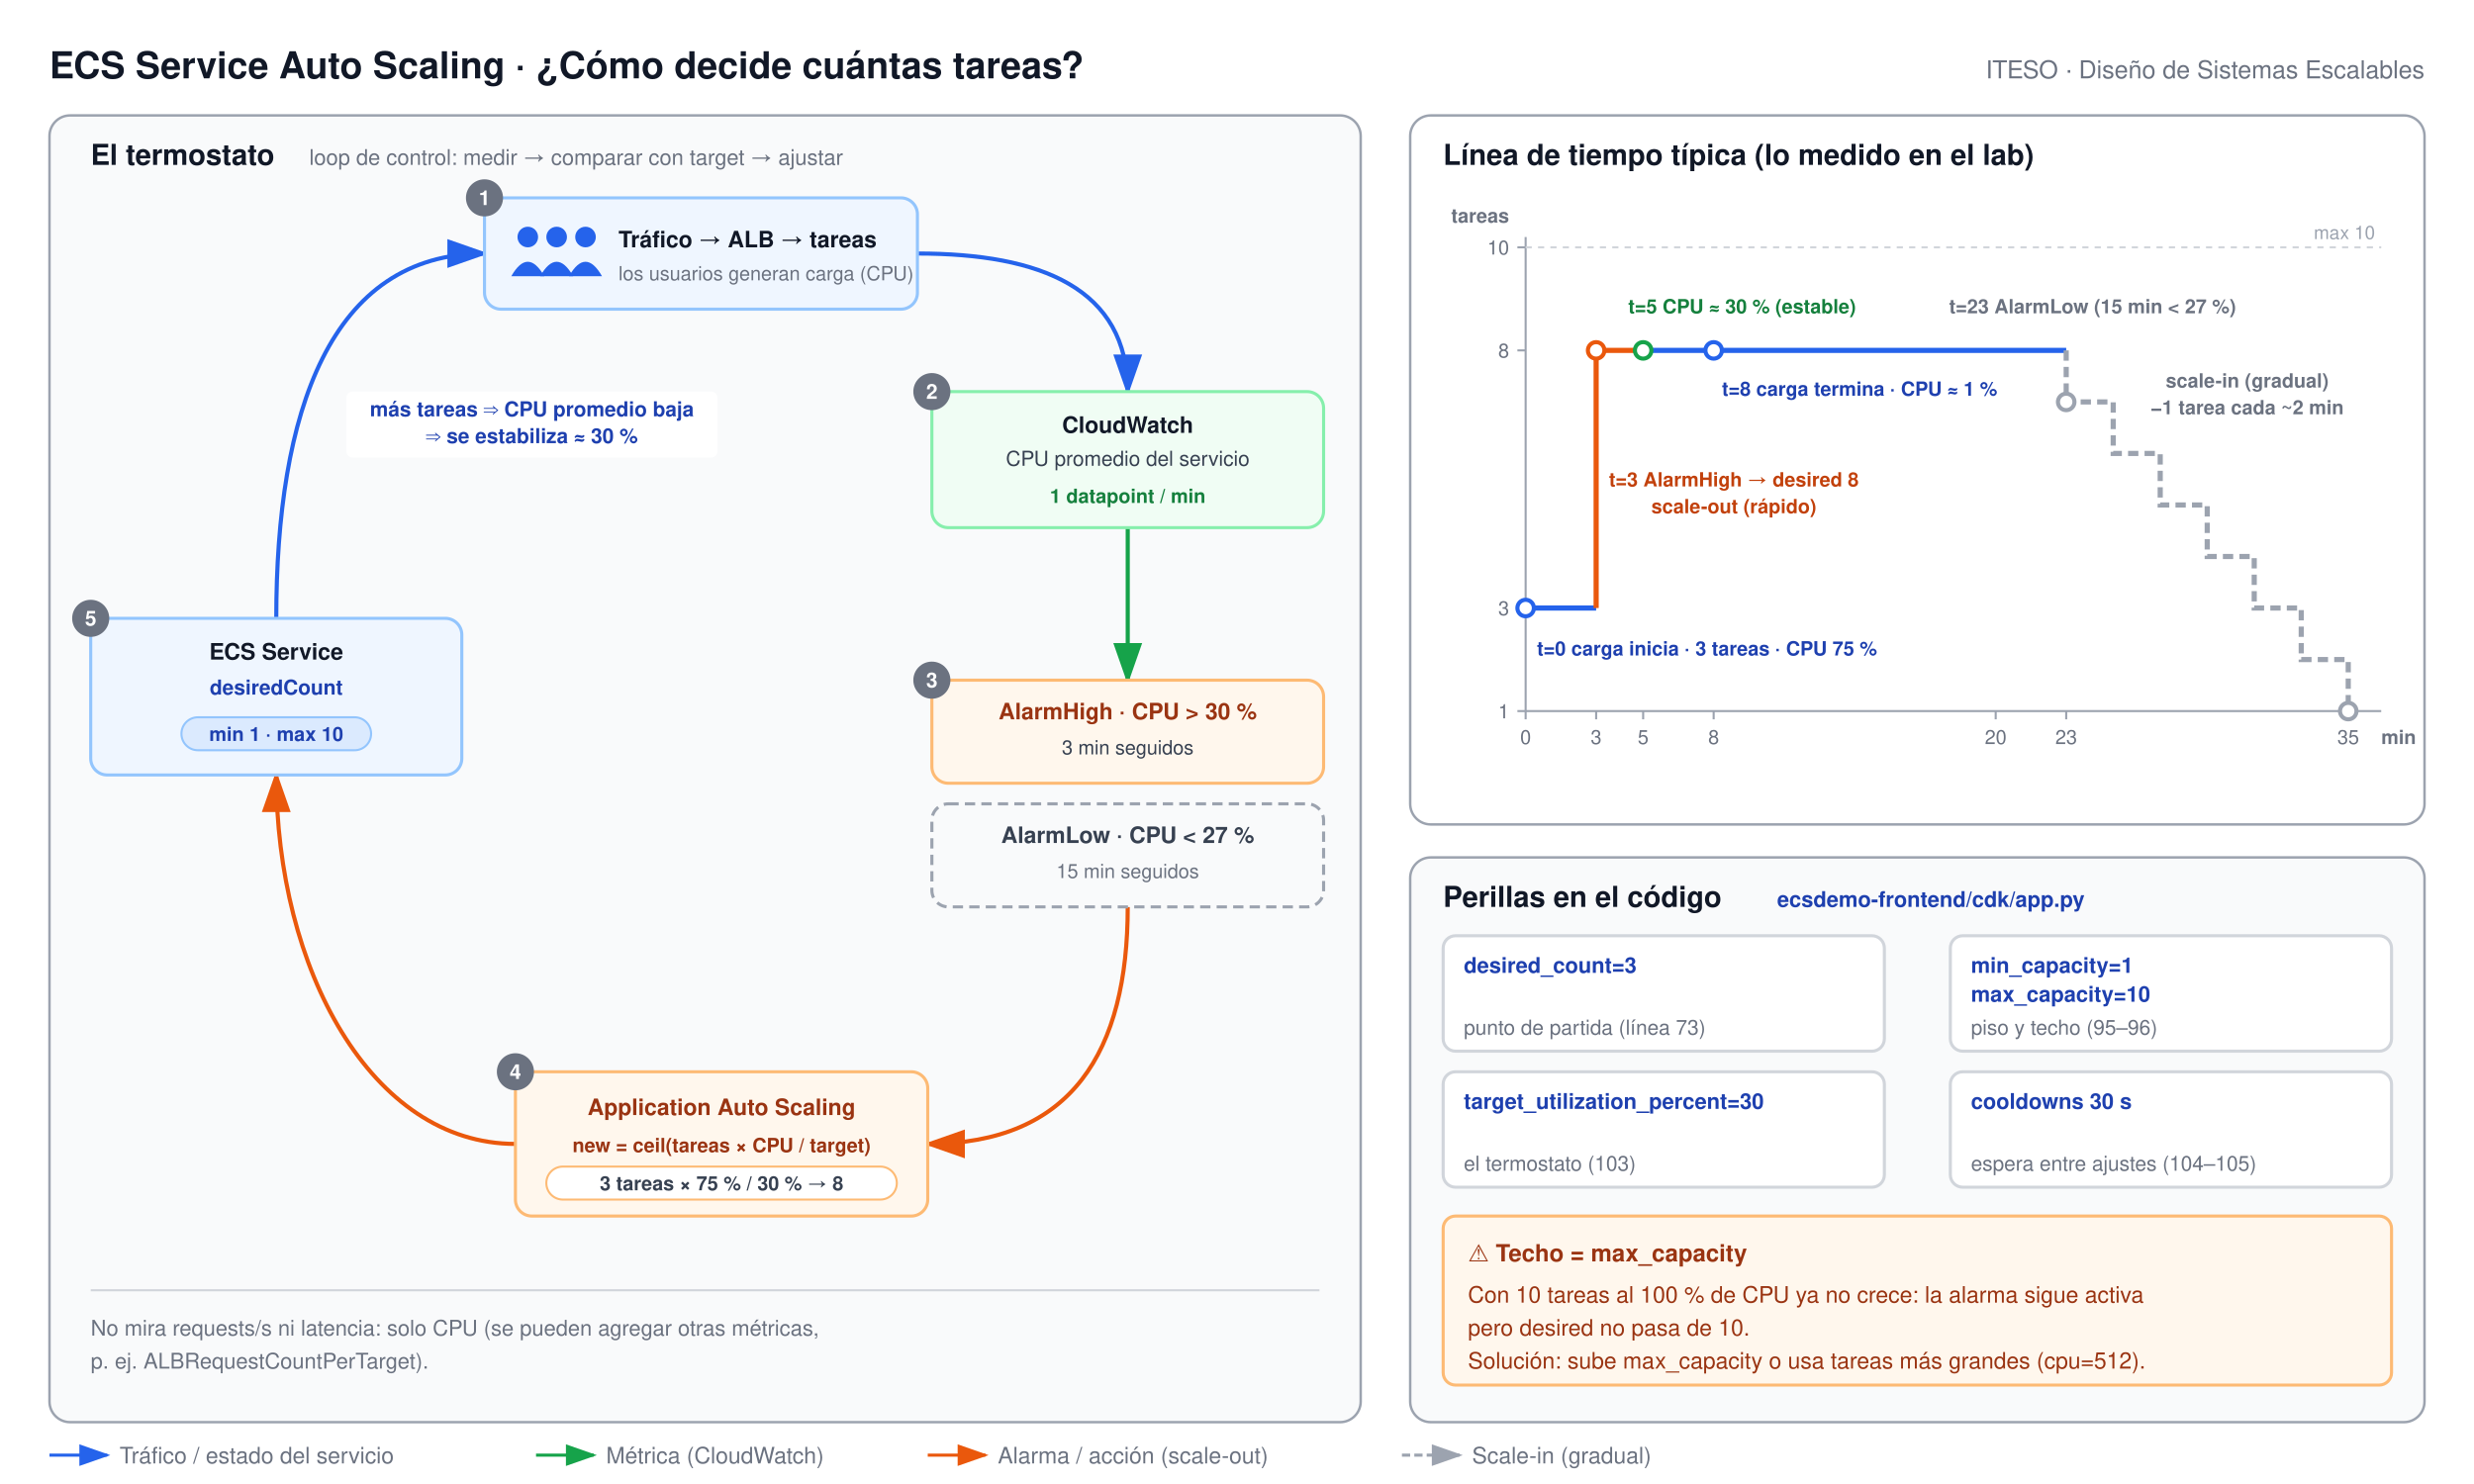
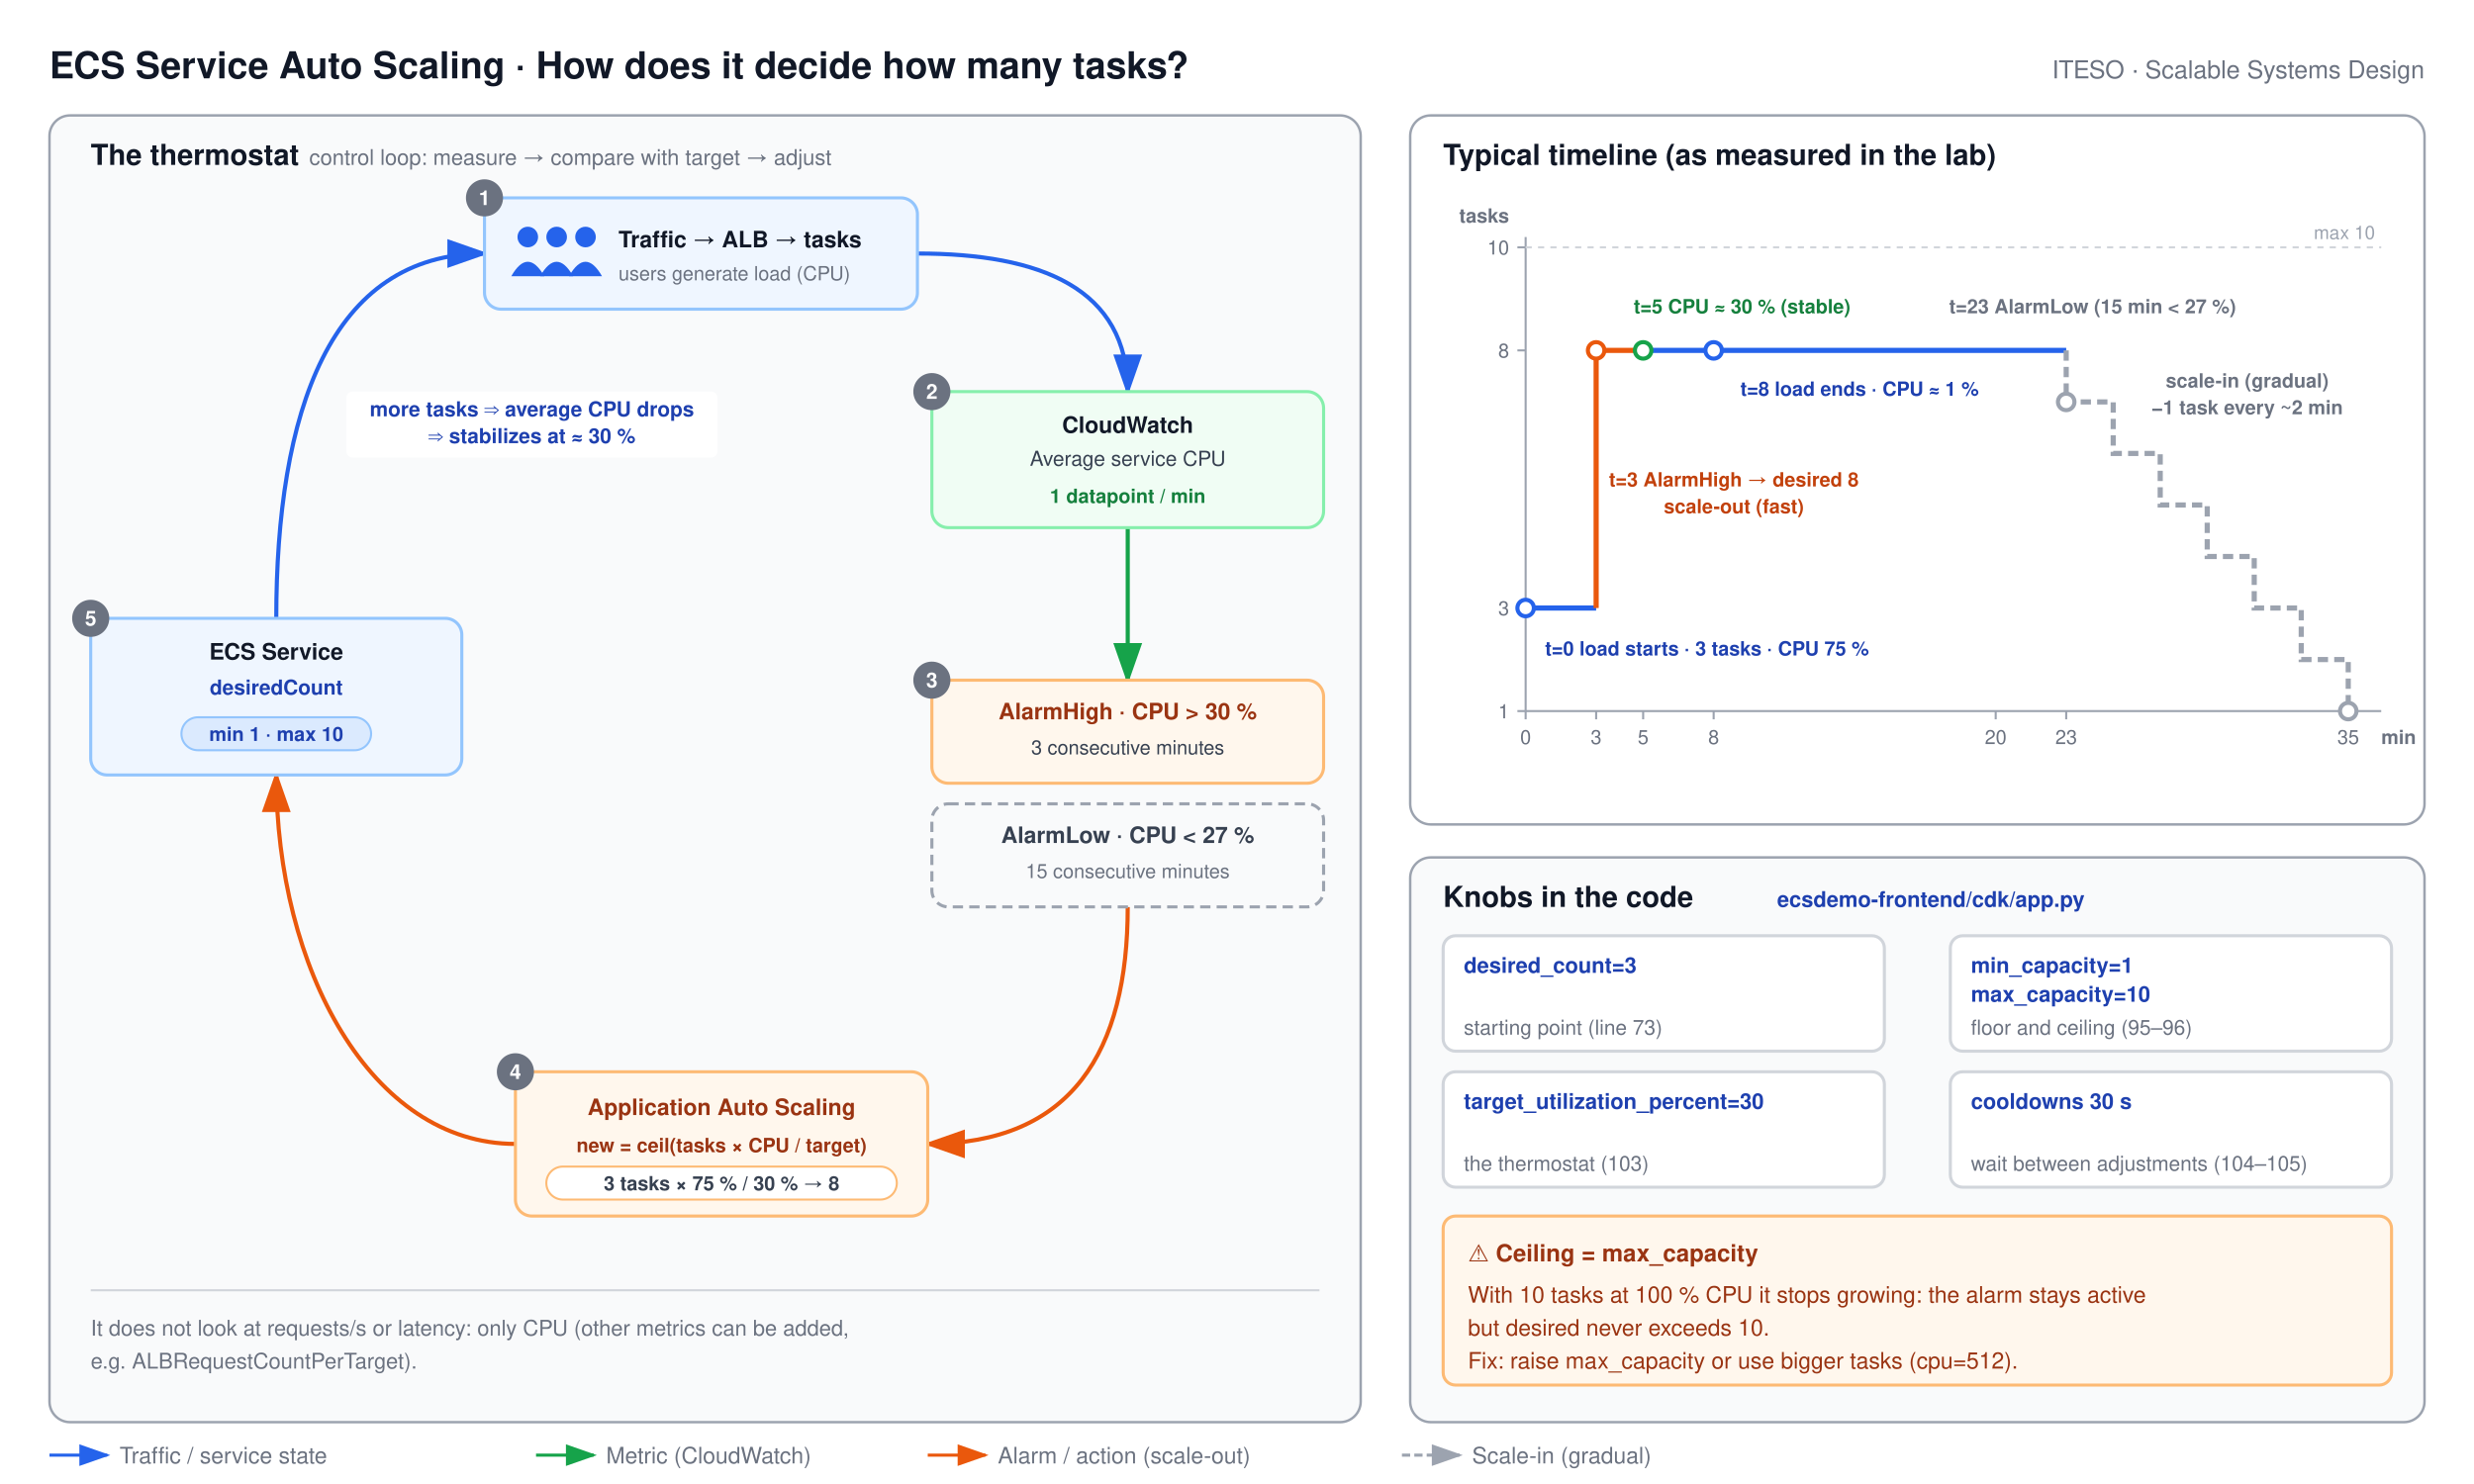
<svg xmlns="http://www.w3.org/2000/svg" viewBox="0 0 1200 720" width="1200" height="720">
  <style>text { font-family: "Helvetica Neue", Helvetica, Arial, sans-serif; }</style>
  <defs>
    <marker id="ab" markerWidth="10" markerHeight="7" refX="9" refY="3.5" orient="auto">
      <polygon points="0 0, 10 3.5, 0 7" fill="#2563eb" />
    </marker>
    <marker id="ag" markerWidth="10" markerHeight="7" refX="9" refY="3.5" orient="auto">
      <polygon points="0 0, 10 3.5, 0 7" fill="#16a34a" />
    </marker>
    <marker id="ao" markerWidth="10" markerHeight="7" refX="9" refY="3.5" orient="auto">
      <polygon points="0 0, 10 3.5, 0 7" fill="#ea580c" />
    </marker>
    <marker id="agr" markerWidth="10" markerHeight="7" refX="9" refY="3.5" orient="auto">
      <polygon points="0 0, 10 3.5, 0 7" fill="#9ca3af" />
    </marker>
  </defs>
  <rect width="1200" height="720" fill="#ffffff" />
-   <text x="24" y="38" font-size="18" fill="#111827" text-anchor="start" font-weight="700">ECS Service Auto Scaling · ¿Cómo decide cuántas tareas?</text>
-   <text x="1176" y="38" font-size="12" fill="#6b7280" text-anchor="end" font-weight="400">ITESO · Diseño de Sistemas Escalables</text>
+   <text x="24" y="38" font-size="18" fill="#111827" text-anchor="start" font-weight="700">ECS Service Auto Scaling · How does it decide how many tasks?</text>
+   <text x="1176" y="38" font-size="12" fill="#6b7280" text-anchor="end" font-weight="400">ITESO · Scalable Systems Design</text>
  <rect x="24" y="56" width="636" height="634" rx="10" ry="10" fill="#f9fafb" stroke="#9ca3af" stroke-width="1.2" />
-   <text x="44" y="80" font-size="14" fill="#111827" text-anchor="start" font-weight="700">El termostato</text>
-   <text x="150" y="80" font-size="10.5" fill="#6b7280" text-anchor="start" font-weight="400">loop de control: medir → comparar con target → ajustar</text>
+   <text x="44" y="80" font-size="14" fill="#111827" text-anchor="start" font-weight="700">The thermostat</text>
+   <text x="150" y="80" font-size="10.5" fill="#6b7280" text-anchor="start" font-weight="400">control loop: measure → compare with target → adjust</text>
  <path d="M 445,123 C 505,123 547,140 547,190" fill="none" stroke="#2563eb" stroke-width="2" marker-end="url(#ab)" />
  <path d="M 547,256 L 547,330" fill="none" stroke="#16a34a" stroke-width="2" marker-end="url(#ag)" />
  <path d="M 547,440 C 547,510 520,555 450,555" fill="none" stroke="#ea580c" stroke-width="2" marker-end="url(#ao)" />
  <path d="M 250,555 C 180,555 134,470 134,376" fill="none" stroke="#ea580c" stroke-width="2" marker-end="url(#ao)" />
  <path d="M 134,300 C 134,200 160,123 235,123" fill="none" stroke="#2563eb" stroke-width="2" marker-end="url(#ab)" />
  <rect x="168" y="190" width="180" height="32" rx="3" fill="#ffffff" opacity="0.95" />
-   <text x="258.0" y="202" font-size="10" fill="#1e40af" text-anchor="middle" font-weight="600">más tareas ⇒ CPU promedio baja</text>
-   <text x="258.0" y="215" font-size="10" fill="#1e40af" text-anchor="middle" font-weight="600">⇒ se estabiliza ≈ 30 %</text>
+   <text x="258.0" y="202" font-size="10" fill="#1e40af" text-anchor="middle" font-weight="600">more tasks ⇒ average CPU drops</text>
+   <text x="258.0" y="215" font-size="10" fill="#1e40af" text-anchor="middle" font-weight="600">⇒ stabilizes at ≈ 30 %</text>
  <rect x="235" y="96" width="210" height="54" rx="8" ry="8" fill="#eff6ff" stroke="#93c5fd" stroke-width="1.5" />
  <circle cx="235" cy="96" r="9" fill="#6b7280" />
  <text x="235" y="99.5" font-size="10" fill="#ffffff" text-anchor="middle" font-weight="700">1</text>
  <circle cx="256" cy="115" r="5" fill="#2563eb" />
  <path d="M 248,134 Q 256,120 264,134 Z" fill="#2563eb" />
  <circle cx="270" cy="115" r="5" fill="#2563eb" />
  <path d="M 262,134 Q 270,120 278,134 Z" fill="#2563eb" />
  <circle cx="284" cy="115" r="5" fill="#2563eb" />
  <path d="M 276,134 Q 284,120 292,134 Z" fill="#2563eb" />
-   <text x="300" y="120" font-size="11" fill="#111827" text-anchor="start" font-weight="700">Tráfico → ALB → tareas</text>
-   <text x="300" y="136" font-size="9.5" fill="#6b7280" text-anchor="start" font-weight="400">los usuarios generan carga (CPU)</text>
+   <text x="300" y="120" font-size="11" fill="#111827" text-anchor="start" font-weight="700">Traffic → ALB → tasks</text>
+   <text x="300" y="136" font-size="9.5" fill="#6b7280" text-anchor="start" font-weight="400">users generate load (CPU)</text>
  <rect x="452" y="190" width="190" height="66" rx="8" ry="8" fill="#f0fdf4" stroke="#86efac" stroke-width="1.5" />
  <circle cx="452" cy="190" r="9" fill="#6b7280" />
  <text x="452" y="193.5" font-size="10" fill="#ffffff" text-anchor="middle" font-weight="700">2</text>
  <text x="547" y="210" font-size="11" fill="#111827" text-anchor="middle" font-weight="700">CloudWatch</text>
-   <text x="547" y="226" font-size="10" fill="#374151" text-anchor="middle" font-weight="400">CPU promedio del servicio</text>
+   <text x="547" y="226" font-size="10" fill="#374151" text-anchor="middle" font-weight="400">Average service CPU</text>
  <text x="547" y="244" font-size="9.5" fill="#15803d" text-anchor="middle" font-weight="600" font-family="'SF Mono', Menlo, Consolas, monospace">1 datapoint / min</text>
  <rect x="452" y="330" width="190" height="50" rx="8" ry="8" fill="#fff7ed" stroke="#fdba74" stroke-width="1.5" />
  <circle cx="452" cy="330" r="9" fill="#6b7280" />
  <text x="452" y="333.5" font-size="10" fill="#ffffff" text-anchor="middle" font-weight="700">3</text>
  <text x="547" y="349" font-size="11" fill="#9a3412" text-anchor="middle" font-weight="700">AlarmHigh · CPU &gt; 30 %</text>
-   <text x="547" y="366" font-size="9.5" fill="#374151" text-anchor="middle" font-weight="400">3 min seguidos</text>
+   <text x="547" y="366" font-size="9.5" fill="#374151" text-anchor="middle" font-weight="400">3 consecutive minutes</text>
  <rect x="452" y="390" width="190" height="50" rx="8" ry="8" fill="#f9fafb" stroke="#9ca3af" stroke-width="1.5" stroke-dasharray="5,3" />
  <text x="547" y="409" font-size="11" fill="#374151" text-anchor="middle" font-weight="700">AlarmLow · CPU &lt; 27 %</text>
-   <text x="547" y="426" font-size="9.5" fill="#6b7280" text-anchor="middle" font-weight="400">15 min seguidos</text>
+   <text x="547" y="426" font-size="9.5" fill="#6b7280" text-anchor="middle" font-weight="400">15 consecutive minutes</text>
  <rect x="250" y="520" width="200" height="70" rx="8" ry="8" fill="#fff7ed" stroke="#fdba74" stroke-width="1.5" />
  <circle cx="250" cy="520" r="9" fill="#6b7280" />
  <text x="250" y="523.5" font-size="10" fill="#ffffff" text-anchor="middle" font-weight="700">4</text>
  <text x="350" y="541" font-size="11" fill="#9a3412" text-anchor="middle" font-weight="700">Application Auto Scaling</text>
-   <text x="350" y="559" font-size="9.5" fill="#9a3412" text-anchor="middle" font-weight="600" font-family="'SF Mono', Menlo, Consolas, monospace">new = ceil(tareas × CPU / target)</text>
+   <text x="350" y="559" font-size="9.5" fill="#9a3412" text-anchor="middle" font-weight="600" font-family="'SF Mono', Menlo, Consolas, monospace">new = ceil(tasks × CPU / target)</text>
  <rect x="265" y="566" width="170" height="16" rx="8" ry="8" fill="#ffffff" stroke="#fdba74" stroke-width="1" />
-   <text x="350" y="577.5" font-size="9.5" fill="#374151" text-anchor="middle" font-weight="600" font-family="'SF Mono', Menlo, Consolas, monospace">3 tareas × 75 % / 30 % → 8</text>
+   <text x="350" y="577.5" font-size="9.5" fill="#374151" text-anchor="middle" font-weight="600" font-family="'SF Mono', Menlo, Consolas, monospace">3 tasks × 75 % / 30 % → 8</text>
  <rect x="44" y="300" width="180" height="76" rx="8" ry="8" fill="#eff6ff" stroke="#93c5fd" stroke-width="1.5" />
  <circle cx="44" cy="300" r="9" fill="#6b7280" />
  <text x="44" y="303.5" font-size="10" fill="#ffffff" text-anchor="middle" font-weight="700">5</text>
  <text x="134" y="320" font-size="11" fill="#111827" text-anchor="middle" font-weight="700">ECS Service</text>
  <text x="134" y="337" font-size="10" fill="#1e40af" text-anchor="middle" font-weight="600" font-family="'SF Mono', Menlo, Consolas, monospace">desiredCount</text>
  <rect x="88" y="348" width="92" height="16" rx="8" ry="8" fill="#dbeafe" stroke="#93c5fd" stroke-width="1" />
  <text x="134" y="359.5" font-size="9.5" fill="#1e40af" text-anchor="middle" font-weight="600">min 1 · max 10</text>
  <line x1="44" y1="626" x2="640" y2="626" stroke="#d1d5db" stroke-width="1" />
-   <text x="44" y="648" font-size="10.5" fill="#6b7280" text-anchor="start" font-weight="400">No mira requests/s ni latencia: solo CPU (se pueden agregar otras métricas,</text>
-   <text x="44" y="664" font-size="10.5" fill="#6b7280" text-anchor="start" font-weight="400">p. ej. ALBRequestCountPerTarget).</text>
+   <text x="44" y="648" font-size="10.5" fill="#6b7280" text-anchor="start" font-weight="400">It does not look at requests/s or latency: only CPU (other metrics can be added,</text>
+   <text x="44" y="664" font-size="10.5" fill="#6b7280" text-anchor="start" font-weight="400">e.g. ALBRequestCountPerTarget).</text>
  <rect x="684" y="56" width="492" height="344" rx="10" ry="10" fill="#ffffff" stroke="#9ca3af" stroke-width="1.2" />
-   <text x="700" y="80" font-size="14" fill="#111827" text-anchor="start" font-weight="700">Línea de tiempo típica (lo medido en el lab)</text>
+   <text x="700" y="80" font-size="14" fill="#111827" text-anchor="start" font-weight="700">Typical timeline (as measured in the lab)</text>
  <line x1="740" y1="115" x2="740" y2="345" stroke="#9ca3af" stroke-width="1" />
  <line x1="740" y1="345" x2="1155" y2="345" stroke="#9ca3af" stroke-width="1" />
  <line x1="736" y1="345" x2="740" y2="345" stroke="#9ca3af" stroke-width="1" />
  <text x="732" y="348.5" font-size="9.5" fill="#6b7280" text-anchor="end" font-weight="400">1</text>
  <line x1="736" y1="295" x2="740" y2="295" stroke="#9ca3af" stroke-width="1" />
  <text x="732" y="298.5" font-size="9.5" fill="#6b7280" text-anchor="end" font-weight="400">3</text>
  <line x1="736" y1="170" x2="740" y2="170" stroke="#9ca3af" stroke-width="1" />
  <text x="732" y="173.5" font-size="9.5" fill="#6b7280" text-anchor="end" font-weight="400">8</text>
  <line x1="736" y1="120" x2="740" y2="120" stroke="#9ca3af" stroke-width="1" />
  <text x="732" y="123.5" font-size="9.5" fill="#6b7280" text-anchor="end" font-weight="400">10</text>
  <line x1="740" y1="120" x2="1155" y2="120" stroke="#d1d5db" stroke-width="1" stroke-dasharray="3,3" />
  <text x="1152" y="116" font-size="9" fill="#9ca3af" text-anchor="end" font-weight="400">max 10</text>
-   <text x="732" y="108" font-size="9.5" fill="#6b7280" text-anchor="end" font-weight="600">tareas</text>
+   <text x="732" y="108" font-size="9.5" fill="#6b7280" text-anchor="end" font-weight="600">tasks</text>
  <line x1="740.0" y1="345" x2="740.0" y2="349" stroke="#9ca3af" stroke-width="1" />
  <text x="740.0" y="361" font-size="9.5" fill="#6b7280" text-anchor="middle" font-weight="400">0</text>
  <line x1="774.2" y1="345" x2="774.2" y2="349" stroke="#9ca3af" stroke-width="1" />
  <text x="774.2" y="361" font-size="9.5" fill="#6b7280" text-anchor="middle" font-weight="400">3</text>
  <line x1="797.0" y1="345" x2="797.0" y2="349" stroke="#9ca3af" stroke-width="1" />
  <text x="797.0" y="361" font-size="9.5" fill="#6b7280" text-anchor="middle" font-weight="400">5</text>
  <line x1="831.2" y1="345" x2="831.2" y2="349" stroke="#9ca3af" stroke-width="1" />
  <text x="831.2" y="361" font-size="9.5" fill="#6b7280" text-anchor="middle" font-weight="400">8</text>
  <line x1="968.0" y1="345" x2="968.0" y2="349" stroke="#9ca3af" stroke-width="1" />
  <text x="968.0" y="361" font-size="9.5" fill="#6b7280" text-anchor="middle" font-weight="400">20</text>
  <line x1="1002.2" y1="345" x2="1002.2" y2="349" stroke="#9ca3af" stroke-width="1" />
  <text x="1002.2" y="361" font-size="9.5" fill="#6b7280" text-anchor="middle" font-weight="400">23</text>
  <line x1="1139.0" y1="345" x2="1139.0" y2="349" stroke="#9ca3af" stroke-width="1" />
  <text x="1139.0" y="361" font-size="9.5" fill="#6b7280" text-anchor="middle" font-weight="400">35</text>
  <text x="1155" y="361" font-size="9.5" fill="#6b7280" text-anchor="start" font-weight="600">min</text>
  <path d="M 740.0,295 L 774.2,295" fill="none" stroke="#2563eb" stroke-width="2.5" />
  <path d="M 774.2,295 L 774.2,170 L 797.0,170" fill="none" stroke="#ea580c" stroke-width="2.5" />
  <path d="M 797.0,170 L 1002.2,170" fill="none" stroke="#2563eb" stroke-width="2.5" />
  <path d="M 1002.2,170 L 1002.2,195 L 1025.0,195 L 1025.0,220 L 1047.8,220 L 1047.8,245 L 1070.6,245 L 1070.6,270 L 1093.4,270 L 1093.4,295 L 1116.2,295 L 1116.2,320 L 1139.0,320 L 1139.0,345 L 1139.0,345" fill="none" stroke="#9ca3af" stroke-width="2.5" stroke-dasharray="5,3" />
  <circle cx="740.0" cy="295" r="4" fill="#ffffff" stroke="#2563eb" stroke-width="2" />
  <circle cx="774.2" cy="170" r="4" fill="#ffffff" stroke="#ea580c" stroke-width="2" />
  <circle cx="797.0" cy="170" r="4" fill="#ffffff" stroke="#16a34a" stroke-width="2" />
  <circle cx="831.2" cy="170" r="4" fill="#ffffff" stroke="#2563eb" stroke-width="2" />
  <circle cx="1002.2" cy="195" r="4" fill="#ffffff" stroke="#9ca3af" stroke-width="2" />
  <circle cx="1139.0" cy="345" r="4" fill="#ffffff" stroke="#9ca3af" stroke-width="2" />
  <rect x="742" y="306" width="172" height="16" rx="3" fill="#ffffff" opacity="0.95" />
-   <text x="828.0" y="318" font-size="9.5" fill="#1e40af" text-anchor="middle" font-weight="600">t=0 carga inicia · 3 tareas · CPU 75 %</text>
+   <text x="828.0" y="318" font-size="9.5" fill="#1e40af" text-anchor="middle" font-weight="600">t=0 load starts · 3 tasks · CPU 75 %</text>
  <rect x="782" y="224" width="118" height="30" rx="3" fill="#ffffff" opacity="0.95" />
  <text x="841.0" y="236" font-size="9.5" fill="#c2410c" text-anchor="middle" font-weight="600">t=3 AlarmHigh → desired 8</text>
-   <text x="841.0" y="249" font-size="9.5" fill="#c2410c" text-anchor="middle" font-weight="600">scale-out (rápido)</text>
+   <text x="841.0" y="249" font-size="9.5" fill="#c2410c" text-anchor="middle" font-weight="600">scale-out (fast)</text>
  <rect x="790" y="140" width="110" height="16" rx="3" fill="#ffffff" opacity="0.95" />
-   <text x="845.0" y="152" font-size="9.5" fill="#15803d" text-anchor="middle" font-weight="600">t=5 CPU ≈ 30 % (estable)</text>
+   <text x="845.0" y="152" font-size="9.5" fill="#15803d" text-anchor="middle" font-weight="600">t=5 CPU ≈ 30 % (stable)</text>
  <rect x="836" y="180" width="132" height="16" rx="3" fill="#ffffff" opacity="0.95" />
-   <text x="902.0" y="192" font-size="9.5" fill="#1e40af" text-anchor="middle" font-weight="600">t=8 carga termina · CPU ≈ 1 %</text>
+   <text x="902.0" y="192" font-size="9.5" fill="#1e40af" text-anchor="middle" font-weight="600">t=8 load ends · CPU ≈ 1 %</text>
  <rect x="940" y="140" width="150" height="16" rx="3" fill="#ffffff" opacity="0.95" />
  <text x="1015.0" y="152" font-size="9.5" fill="#6b7280" text-anchor="middle" font-weight="600">t=23 AlarmLow (15 min &lt; 27 %)</text>
  <rect x="1030" y="176" width="120" height="30" rx="3" fill="#ffffff" opacity="0.95" />
  <text x="1090.0" y="188" font-size="9.5" fill="#6b7280" text-anchor="middle" font-weight="600">scale-in (gradual)</text>
-   <text x="1090.0" y="201" font-size="9.5" fill="#6b7280" text-anchor="middle" font-weight="600">−1 tarea cada ~2 min</text>
+   <text x="1090.0" y="201" font-size="9.5" fill="#6b7280" text-anchor="middle" font-weight="600">−1 task every ~2 min</text>
  <rect x="684" y="416" width="492" height="274" rx="10" ry="10" fill="#f9fafb" stroke="#9ca3af" stroke-width="1.2" />
-   <text x="700" y="440" font-size="14" fill="#111827" text-anchor="start" font-weight="700">Perillas en el código</text>
+   <text x="700" y="440" font-size="14" fill="#111827" text-anchor="start" font-weight="700">Knobs in the code</text>
  <text x="862" y="440" font-size="10.5" fill="#1e40af" text-anchor="start" font-weight="600" font-family="'SF Mono', Menlo, Consolas, monospace">ecsdemo-frontend/cdk/app.py</text>
  <rect x="700" y="454" width="214" height="56" rx="6" ry="6" fill="#ffffff" stroke="#d1d5db" stroke-width="1.5" />
  <text x="710" y="472" font-size="10.5" fill="#1e40af" text-anchor="start" font-weight="600" font-family="'SF Mono', Menlo, Consolas, monospace">desired_count=3</text>
-   <text x="710" y="502" font-size="10" fill="#6b7280" text-anchor="start" font-weight="400">punto de partida (línea 73)</text>
+   <text x="710" y="502" font-size="10" fill="#6b7280" text-anchor="start" font-weight="400">starting point (line 73)</text>
  <rect x="946" y="454" width="214" height="56" rx="6" ry="6" fill="#ffffff" stroke="#d1d5db" stroke-width="1.5" />
  <text x="956" y="472" font-size="10.5" fill="#1e40af" text-anchor="start" font-weight="600" font-family="'SF Mono', Menlo, Consolas, monospace">min_capacity=1</text>
  <text x="956" y="486" font-size="10.5" fill="#1e40af" text-anchor="start" font-weight="600" font-family="'SF Mono', Menlo, Consolas, monospace">max_capacity=10</text>
-   <text x="956" y="502" font-size="10" fill="#6b7280" text-anchor="start" font-weight="400">piso y techo (95–96)</text>
+   <text x="956" y="502" font-size="10" fill="#6b7280" text-anchor="start" font-weight="400">floor and ceiling (95–96)</text>
  <rect x="700" y="520" width="214" height="56" rx="6" ry="6" fill="#ffffff" stroke="#d1d5db" stroke-width="1.5" />
  <text x="710" y="538" font-size="10.5" fill="#1e40af" text-anchor="start" font-weight="600" font-family="'SF Mono', Menlo, Consolas, monospace">target_utilization_percent=30</text>
-   <text x="710" y="568" font-size="10" fill="#6b7280" text-anchor="start" font-weight="400">el termostato (103)</text>
+   <text x="710" y="568" font-size="10" fill="#6b7280" text-anchor="start" font-weight="400">the thermostat (103)</text>
  <rect x="946" y="520" width="214" height="56" rx="6" ry="6" fill="#ffffff" stroke="#d1d5db" stroke-width="1.5" />
  <text x="956" y="538" font-size="10.5" fill="#1e40af" text-anchor="start" font-weight="600" font-family="'SF Mono', Menlo, Consolas, monospace">cooldowns 30 s</text>
-   <text x="956" y="568" font-size="10" fill="#6b7280" text-anchor="start" font-weight="400">espera entre ajustes (104–105)</text>
+   <text x="956" y="568" font-size="10" fill="#6b7280" text-anchor="start" font-weight="400">wait between adjustments (104–105)</text>
  <rect x="700" y="590" width="460" height="82" rx="6" ry="6" fill="#fff7ed" stroke="#fdba74" stroke-width="1.5" />
-   <text x="712" y="612" font-size="11.5" fill="#9a3412" text-anchor="start" font-weight="700">⚠ Techo = max_capacity</text>
-   <text x="712" y="632" font-size="11" fill="#9a3412" text-anchor="start" font-weight="400">Con 10 tareas al 100 % de CPU ya no crece: la alarma sigue activa</text>
-   <text x="712" y="648" font-size="11" fill="#9a3412" text-anchor="start" font-weight="400">pero desired no pasa de 10.</text>
-   <text x="712" y="664" font-size="11" fill="#9a3412" text-anchor="start" font-weight="400">Solución: sube max_capacity o usa tareas más grandes (cpu=512).</text>
+   <text x="712" y="612" font-size="11.5" fill="#9a3412" text-anchor="start" font-weight="700">⚠ Ceiling = max_capacity</text>
+   <text x="712" y="632" font-size="11" fill="#9a3412" text-anchor="start" font-weight="400">With 10 tasks at 100 % CPU it stops growing: the alarm stays active</text>
+   <text x="712" y="648" font-size="11" fill="#9a3412" text-anchor="start" font-weight="400">but desired never exceeds 10.</text>
+   <text x="712" y="664" font-size="11" fill="#9a3412" text-anchor="start" font-weight="400">Fix: raise max_capacity or use bigger tasks (cpu=512).</text>
  <line x1="24" y1="706" x2="52" y2="706" stroke="#2563eb" stroke-width="1.5" marker-end="url(#ab)" />
-   <text x="58" y="710" font-size="11" fill="#6b7280" text-anchor="start" font-weight="400">Tráfico / estado del servicio</text>
+   <text x="58" y="710" font-size="11" fill="#6b7280" text-anchor="start" font-weight="400">Traffic / service state</text>
  <line x1="260" y1="706" x2="288" y2="706" stroke="#16a34a" stroke-width="1.5" marker-end="url(#ag)" />
-   <text x="294" y="710" font-size="11" fill="#6b7280" text-anchor="start" font-weight="400">Métrica (CloudWatch)</text>
+   <text x="294" y="710" font-size="11" fill="#6b7280" text-anchor="start" font-weight="400">Metric (CloudWatch)</text>
  <line x1="450" y1="706" x2="478" y2="706" stroke="#ea580c" stroke-width="1.5" marker-end="url(#ao)" />
-   <text x="484" y="710" font-size="11" fill="#6b7280" text-anchor="start" font-weight="400">Alarma / acción (scale-out)</text>
+   <text x="484" y="710" font-size="11" fill="#6b7280" text-anchor="start" font-weight="400">Alarm / action (scale-out)</text>
  <line x1="680" y1="706" x2="708" y2="706" stroke="#9ca3af" stroke-width="1.5" stroke-dasharray="4,2" marker-end="url(#agr)" />
  <text x="714" y="710" font-size="11" fill="#6b7280" text-anchor="start" font-weight="400">Scale-in (gradual)</text>
</svg>
